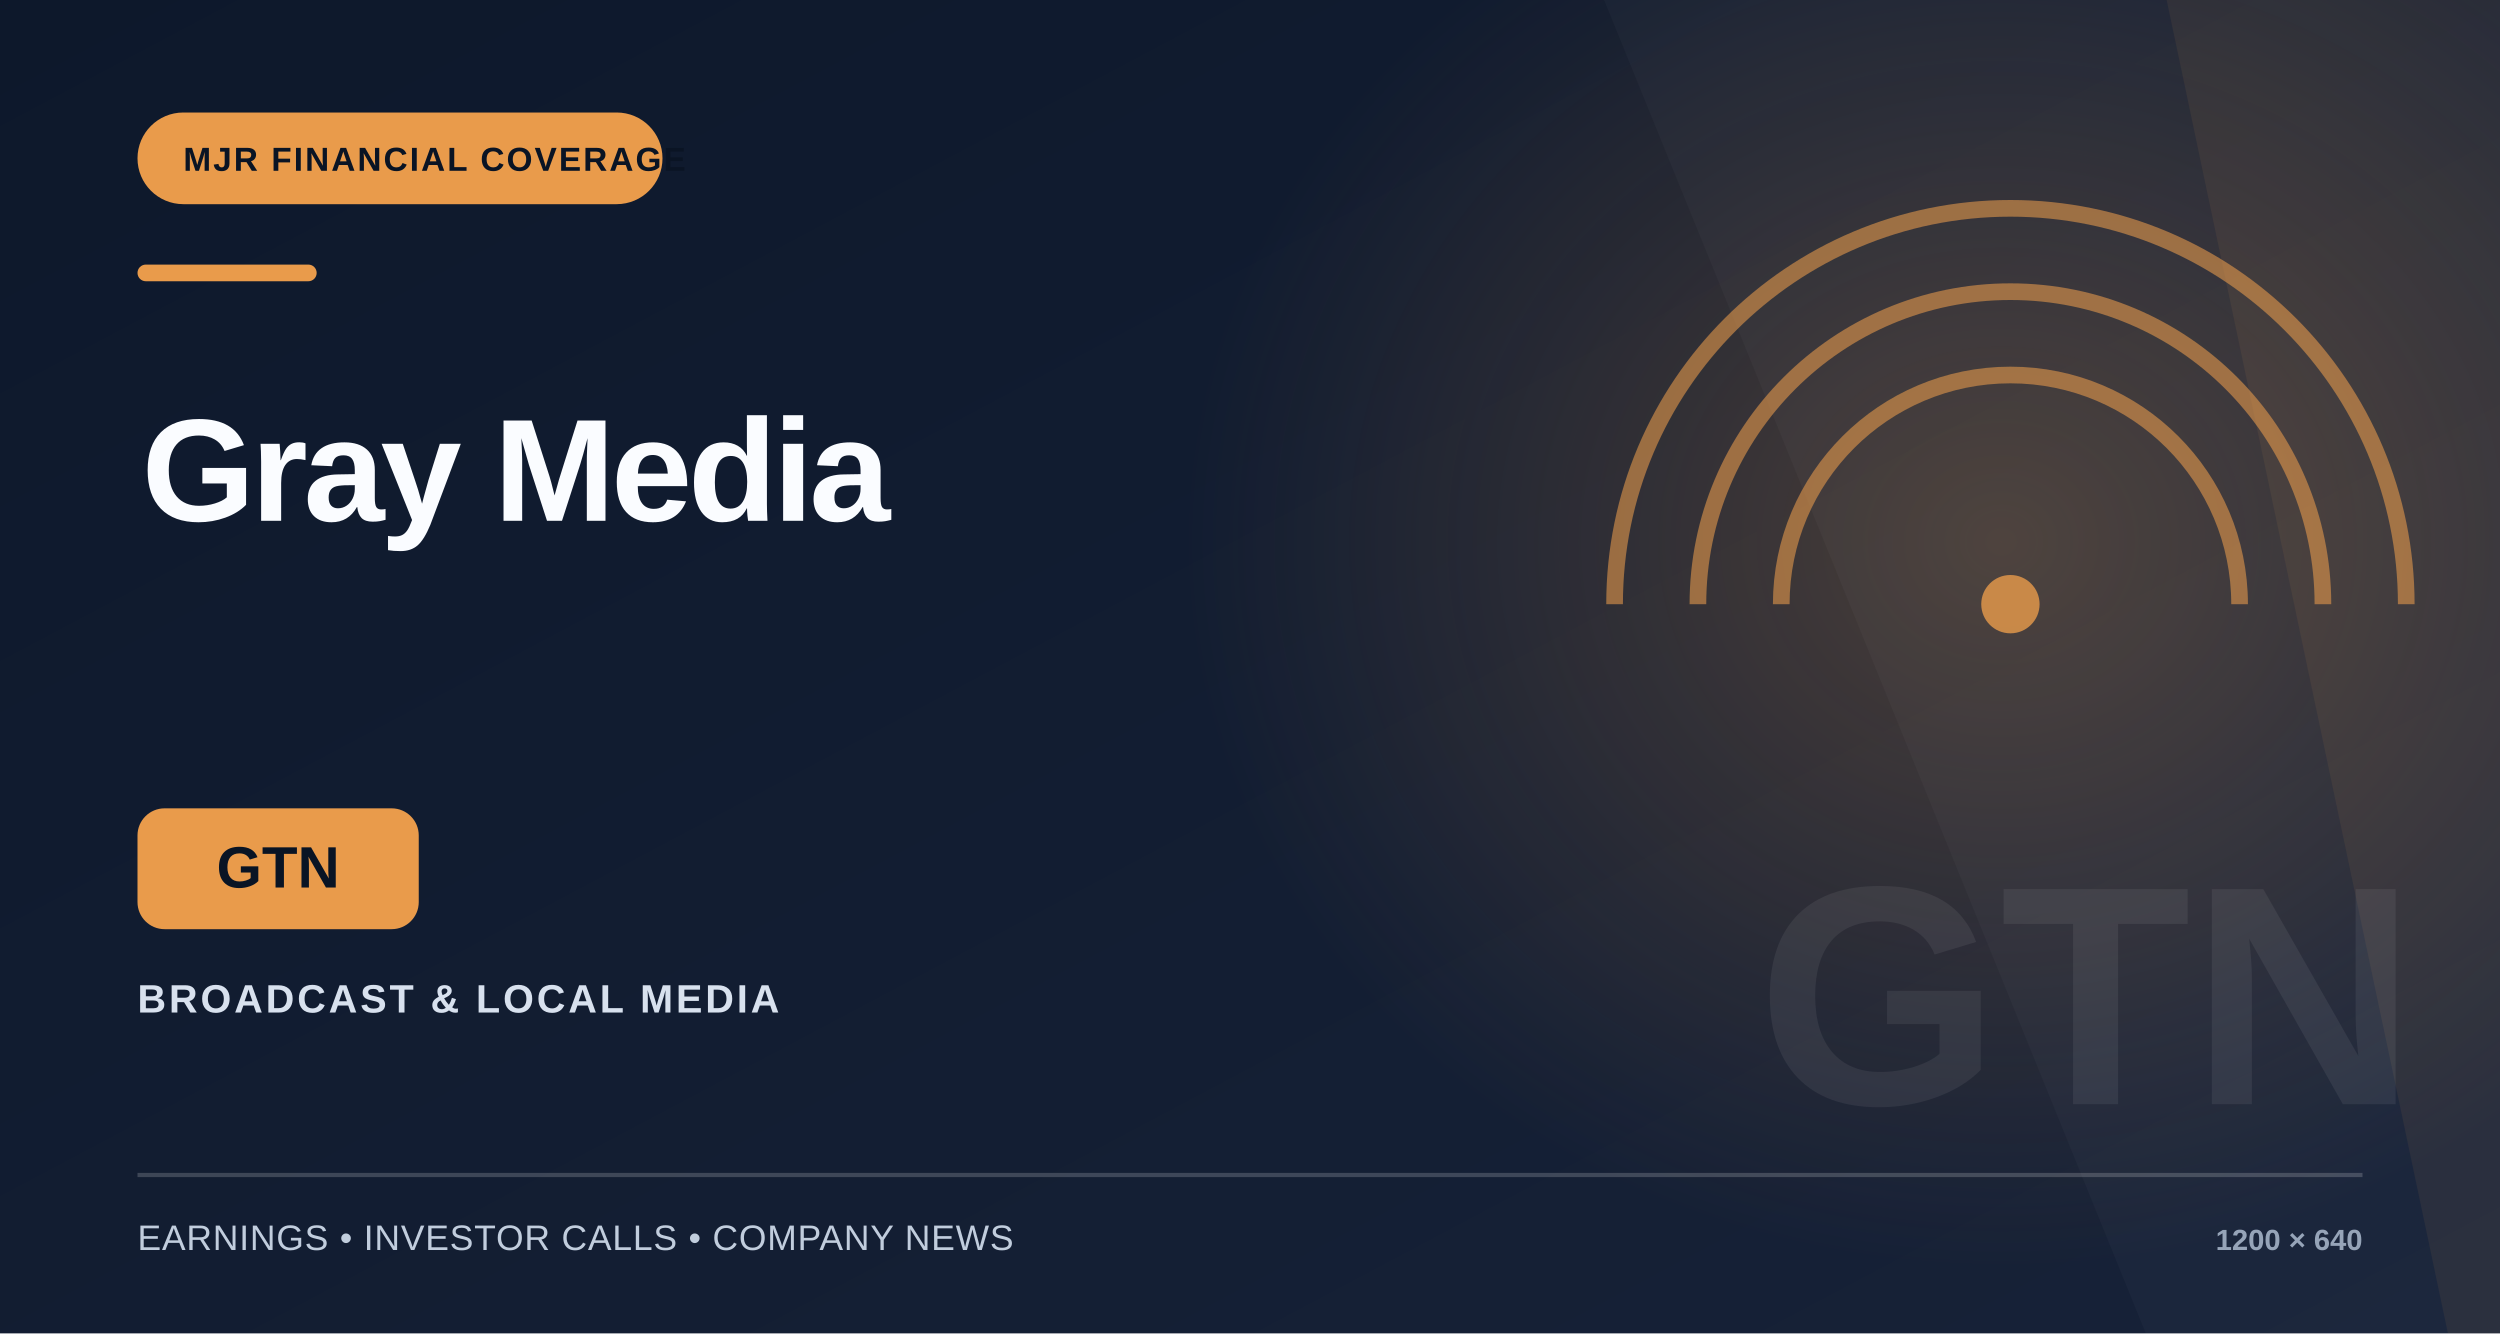
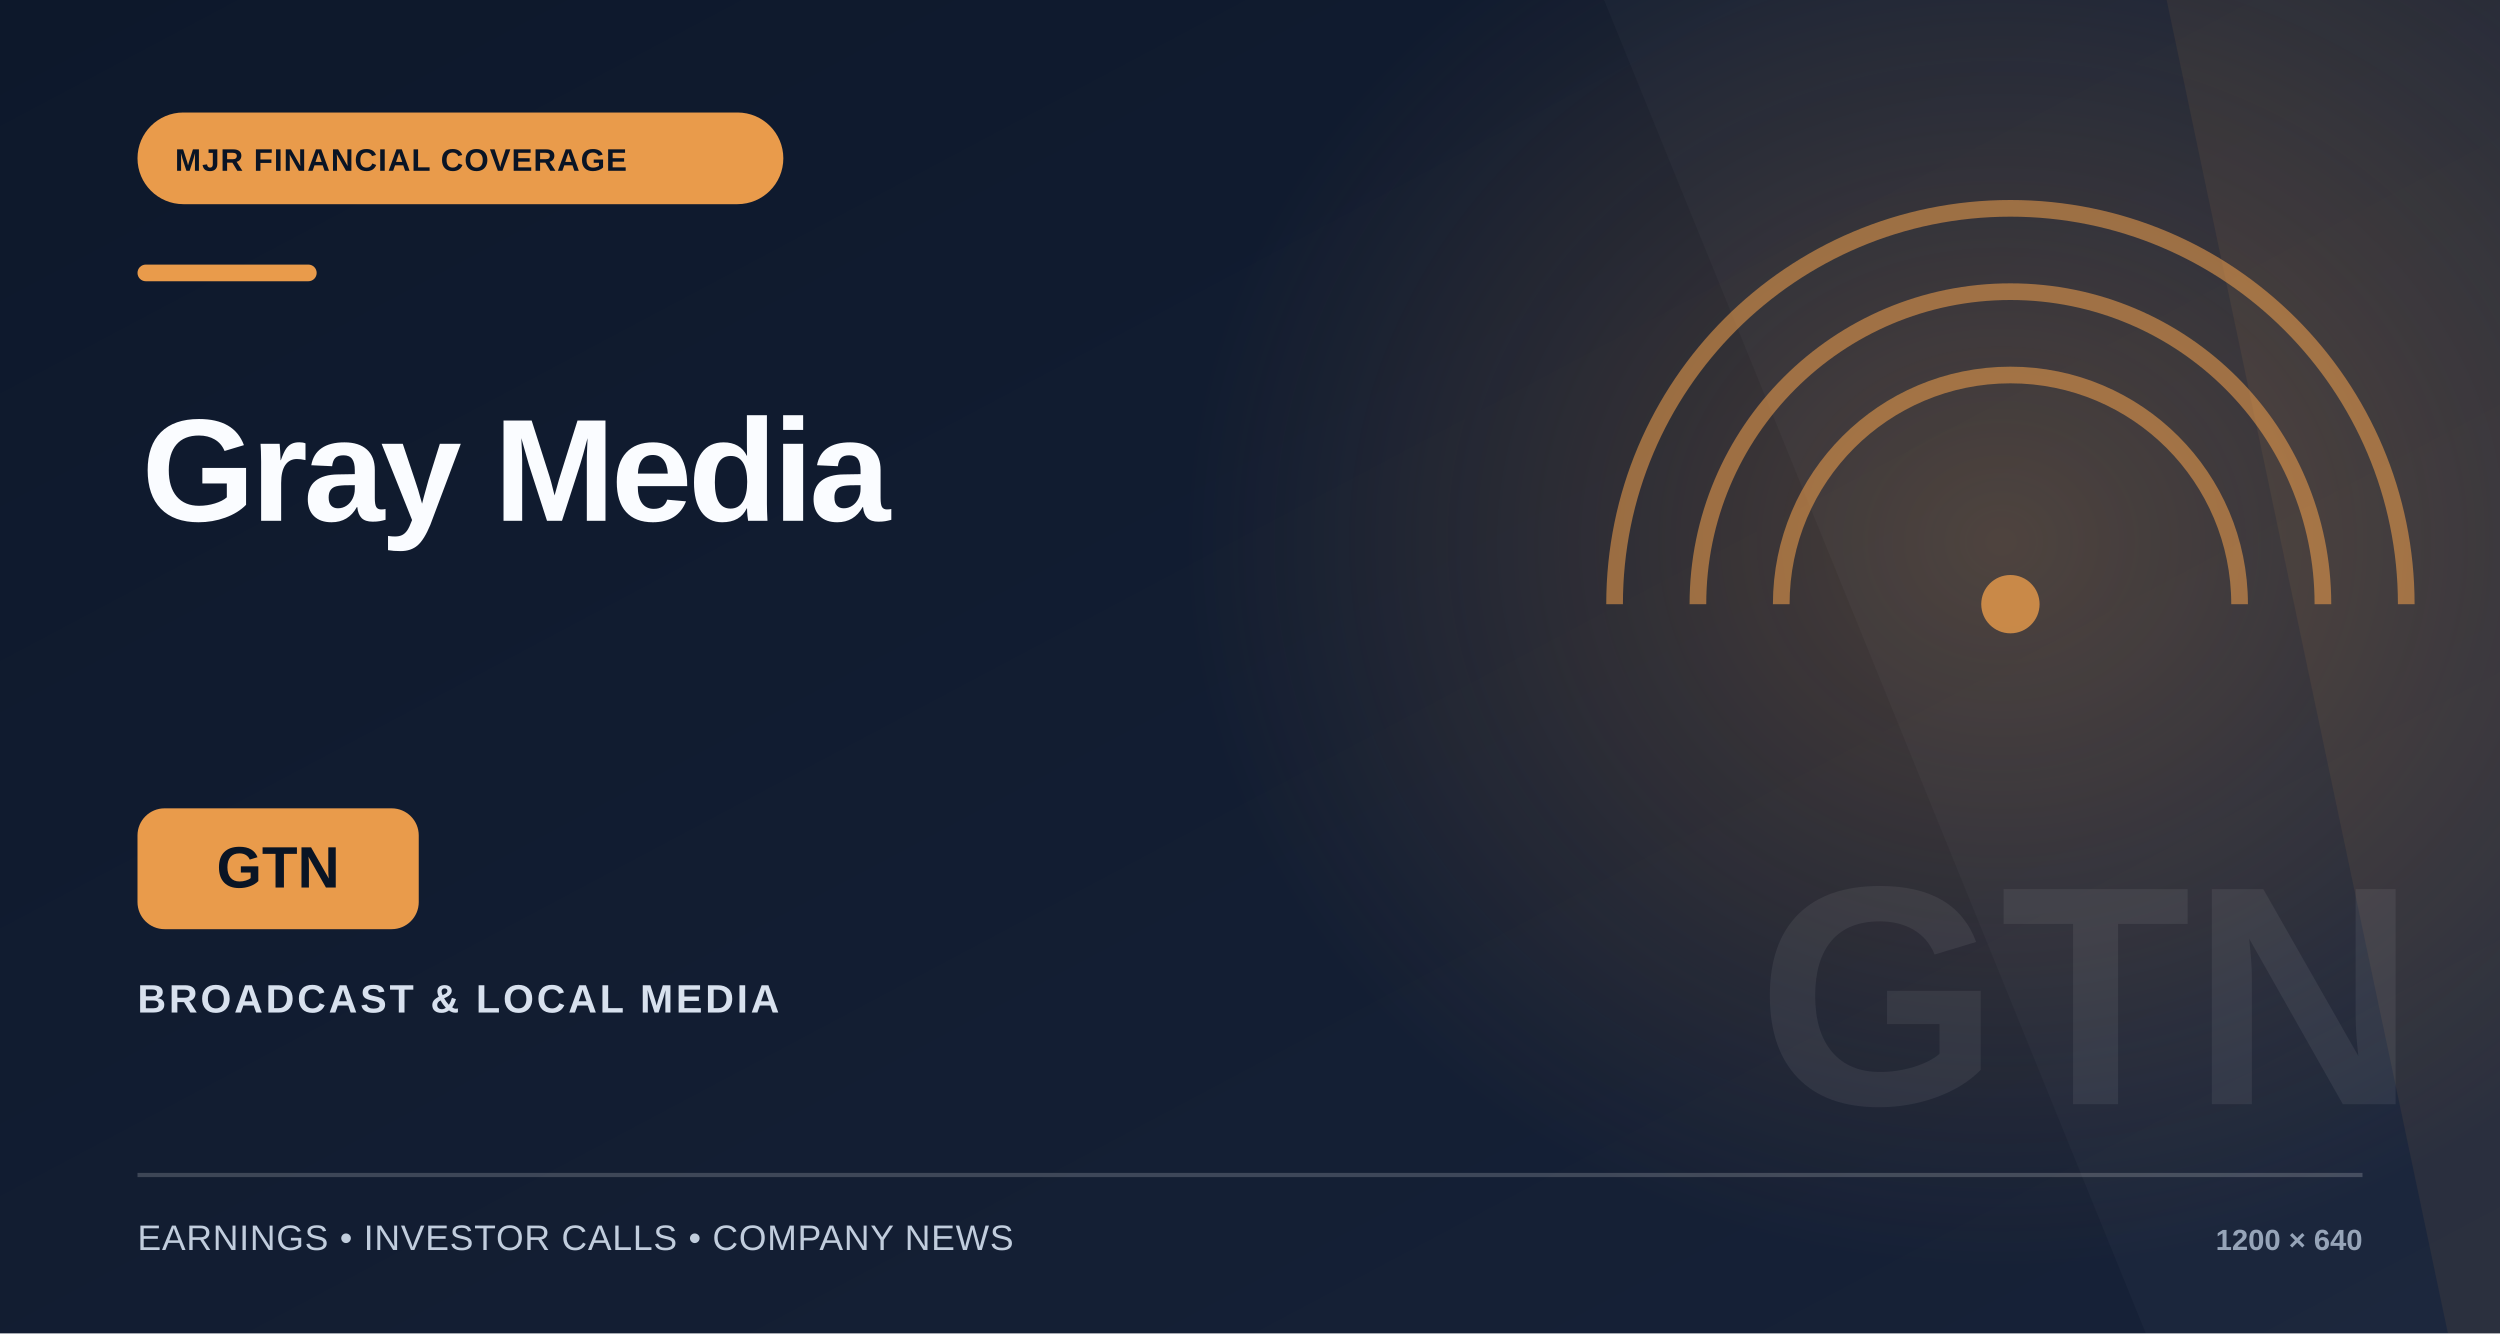
<svg xmlns="http://www.w3.org/2000/svg" width="1200" height="640" viewBox="0 0 1200 640" role="img" aria-labelledby="title desc">
  <defs>
    <linearGradient id="bg" x1="0" x2="1" y1="0" y2="1">
      <stop offset="0" stop-color="#0d182b" />
      <stop offset="1" stop-color="#172238" />
    </linearGradient>
    <radialGradient id="glow">
      <stop offset="0" stop-color="#E99B4B" stop-opacity=".26" />
      <stop offset="1" stop-color="#E99B4B" stop-opacity="0" />
    </radialGradient>
    <style>.title{font-family:Arial,Helvetica,sans-serif;font-weight:700;letter-spacing:-2px;fill:#fafcff}.label{font-family:Arial,Helvetica,sans-serif;font-weight:700}</style>
  </defs>
  <rect width="1200" height="640" fill="url(#bg)" />
  <ellipse cx="960" cy="260" rx="390" ry="350" fill="url(#glow)" />
  <path d="M770 0h430v640h-170z" fill="#fff" opacity=".025" />
  <path d="M1040 0h160v640h-25z" fill="#E99B4B" opacity=".075" />
  <g fill="none" stroke="#E99B4B" stroke-width="8" opacity=".58">
    <path d="M855 290a110 110 0 0 1 220 0" />
    <path d="M815 290a150 150 0 0 1 300 0" />
    <path d="M775 290a190 190 0 0 1 380 0" />
  </g>
  <circle cx="965" cy="290" r="14" fill="#E99B4B" opacity=".8" />
  <text x="1160" y="530" text-anchor="end" class="label" font-size="150px" fill="#fff" opacity=".07">GTN</text>
-   <rect x="66" y="54" width="252" height="44" rx="22" fill="#E99B4B" />
-   <text x="88" y="82" class="label" font-size="16px" letter-spacing="1" fill="#0a1424">MJR FINANCIAL COVERAGE</text>
+   <rect x="66" y="54" width="310" height="44" rx="22" fill="#E99B4B" />
+   <text x="84" y="82" class="label" font-size="15px" letter-spacing=".5" fill="#0a1424">MJR FINANCIAL COVERAGE</text>
  <rect x="66" y="127" width="86" height="8" rx="4" fill="#E99B4B" />
  <text x="68" y="250" class="title" font-size="70px">Gray Media</text>
  <rect x="66" y="388" width="135" height="58" rx="13" fill="#E99B4B" />
  <text x="133.5" y="426" text-anchor="middle" class="label" font-size="28px" fill="#091424">GTN</text>
  <text x="66" y="486" class="label" font-size="19px" letter-spacing="1.4" fill="#d8e1ee">BROADCAST &amp; LOCAL MEDIA</text>
  <path d="M66 564H1134" stroke="#fff" stroke-opacity=".18" stroke-width="2" />
  <text x="66" y="600" font-family="Arial,Helvetica,sans-serif" font-size="17px" letter-spacing=".4" fill="#c1cddd">EARNINGS  •  INVESTOR CALLS  •  COMPANY NEWS</text>
  <text x="1134" y="600" text-anchor="end" class="label" font-size="14px" fill="#96a4b8">1200 × 640</text>
</svg>
